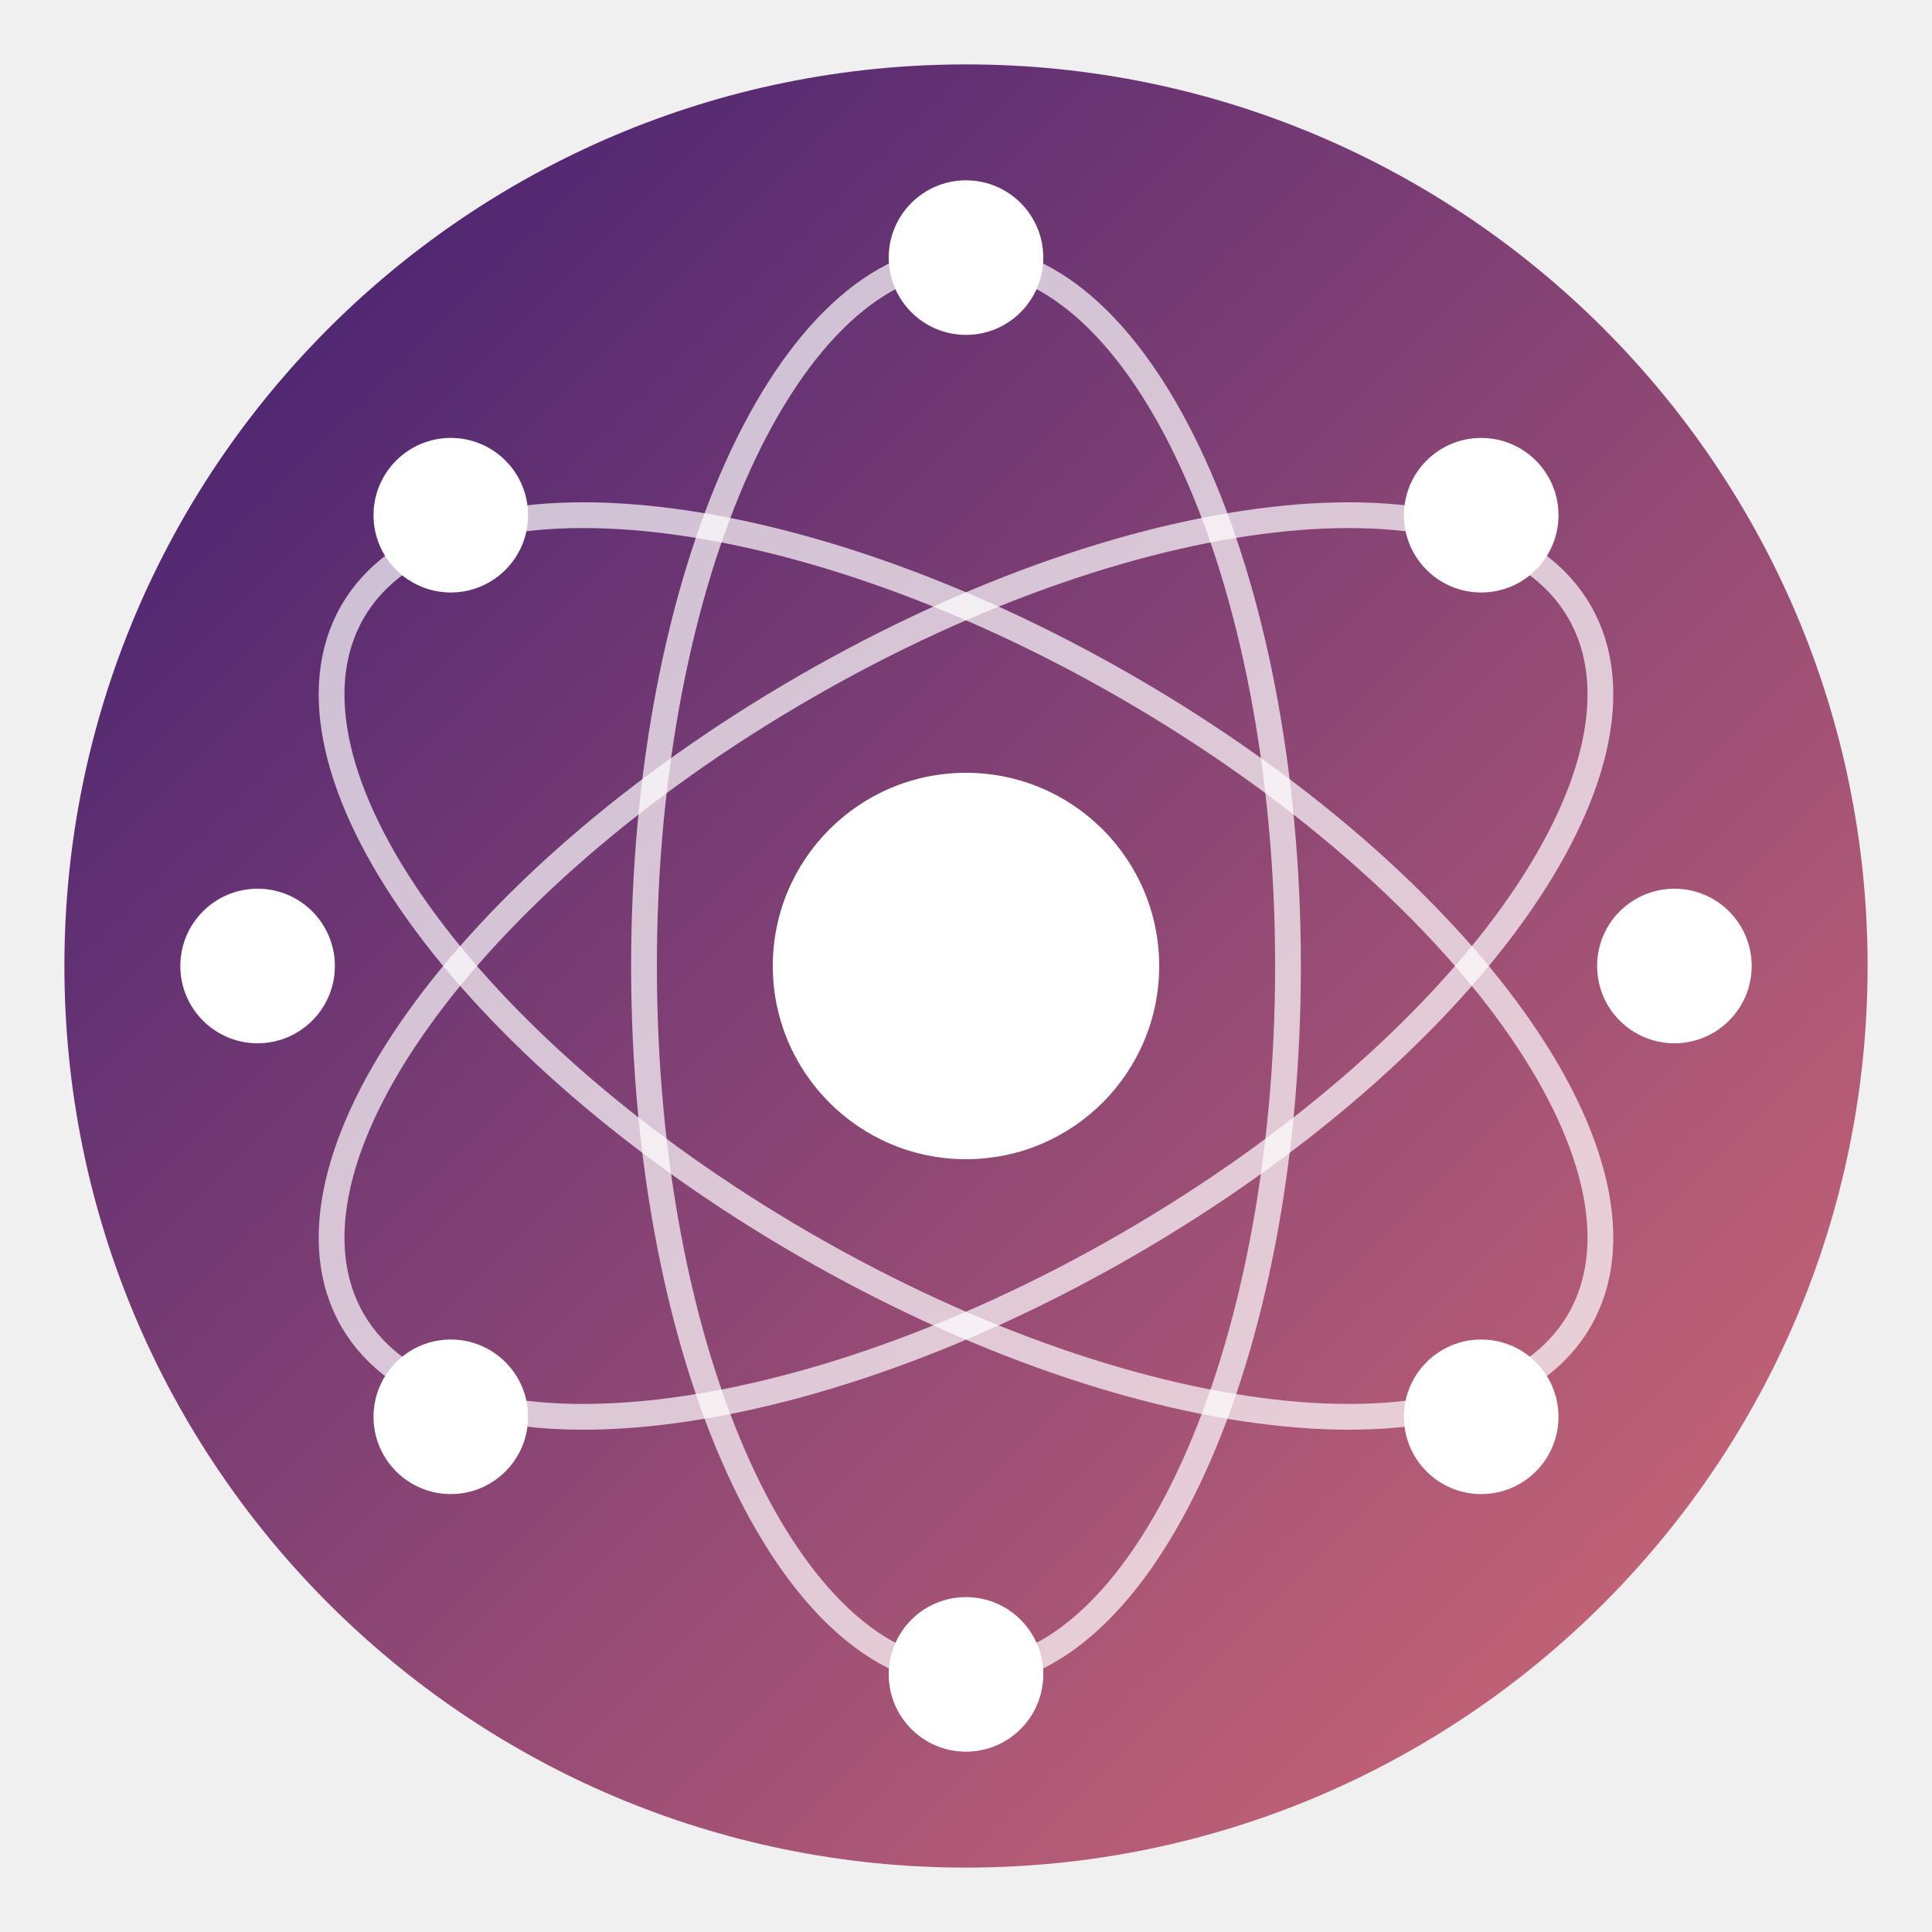
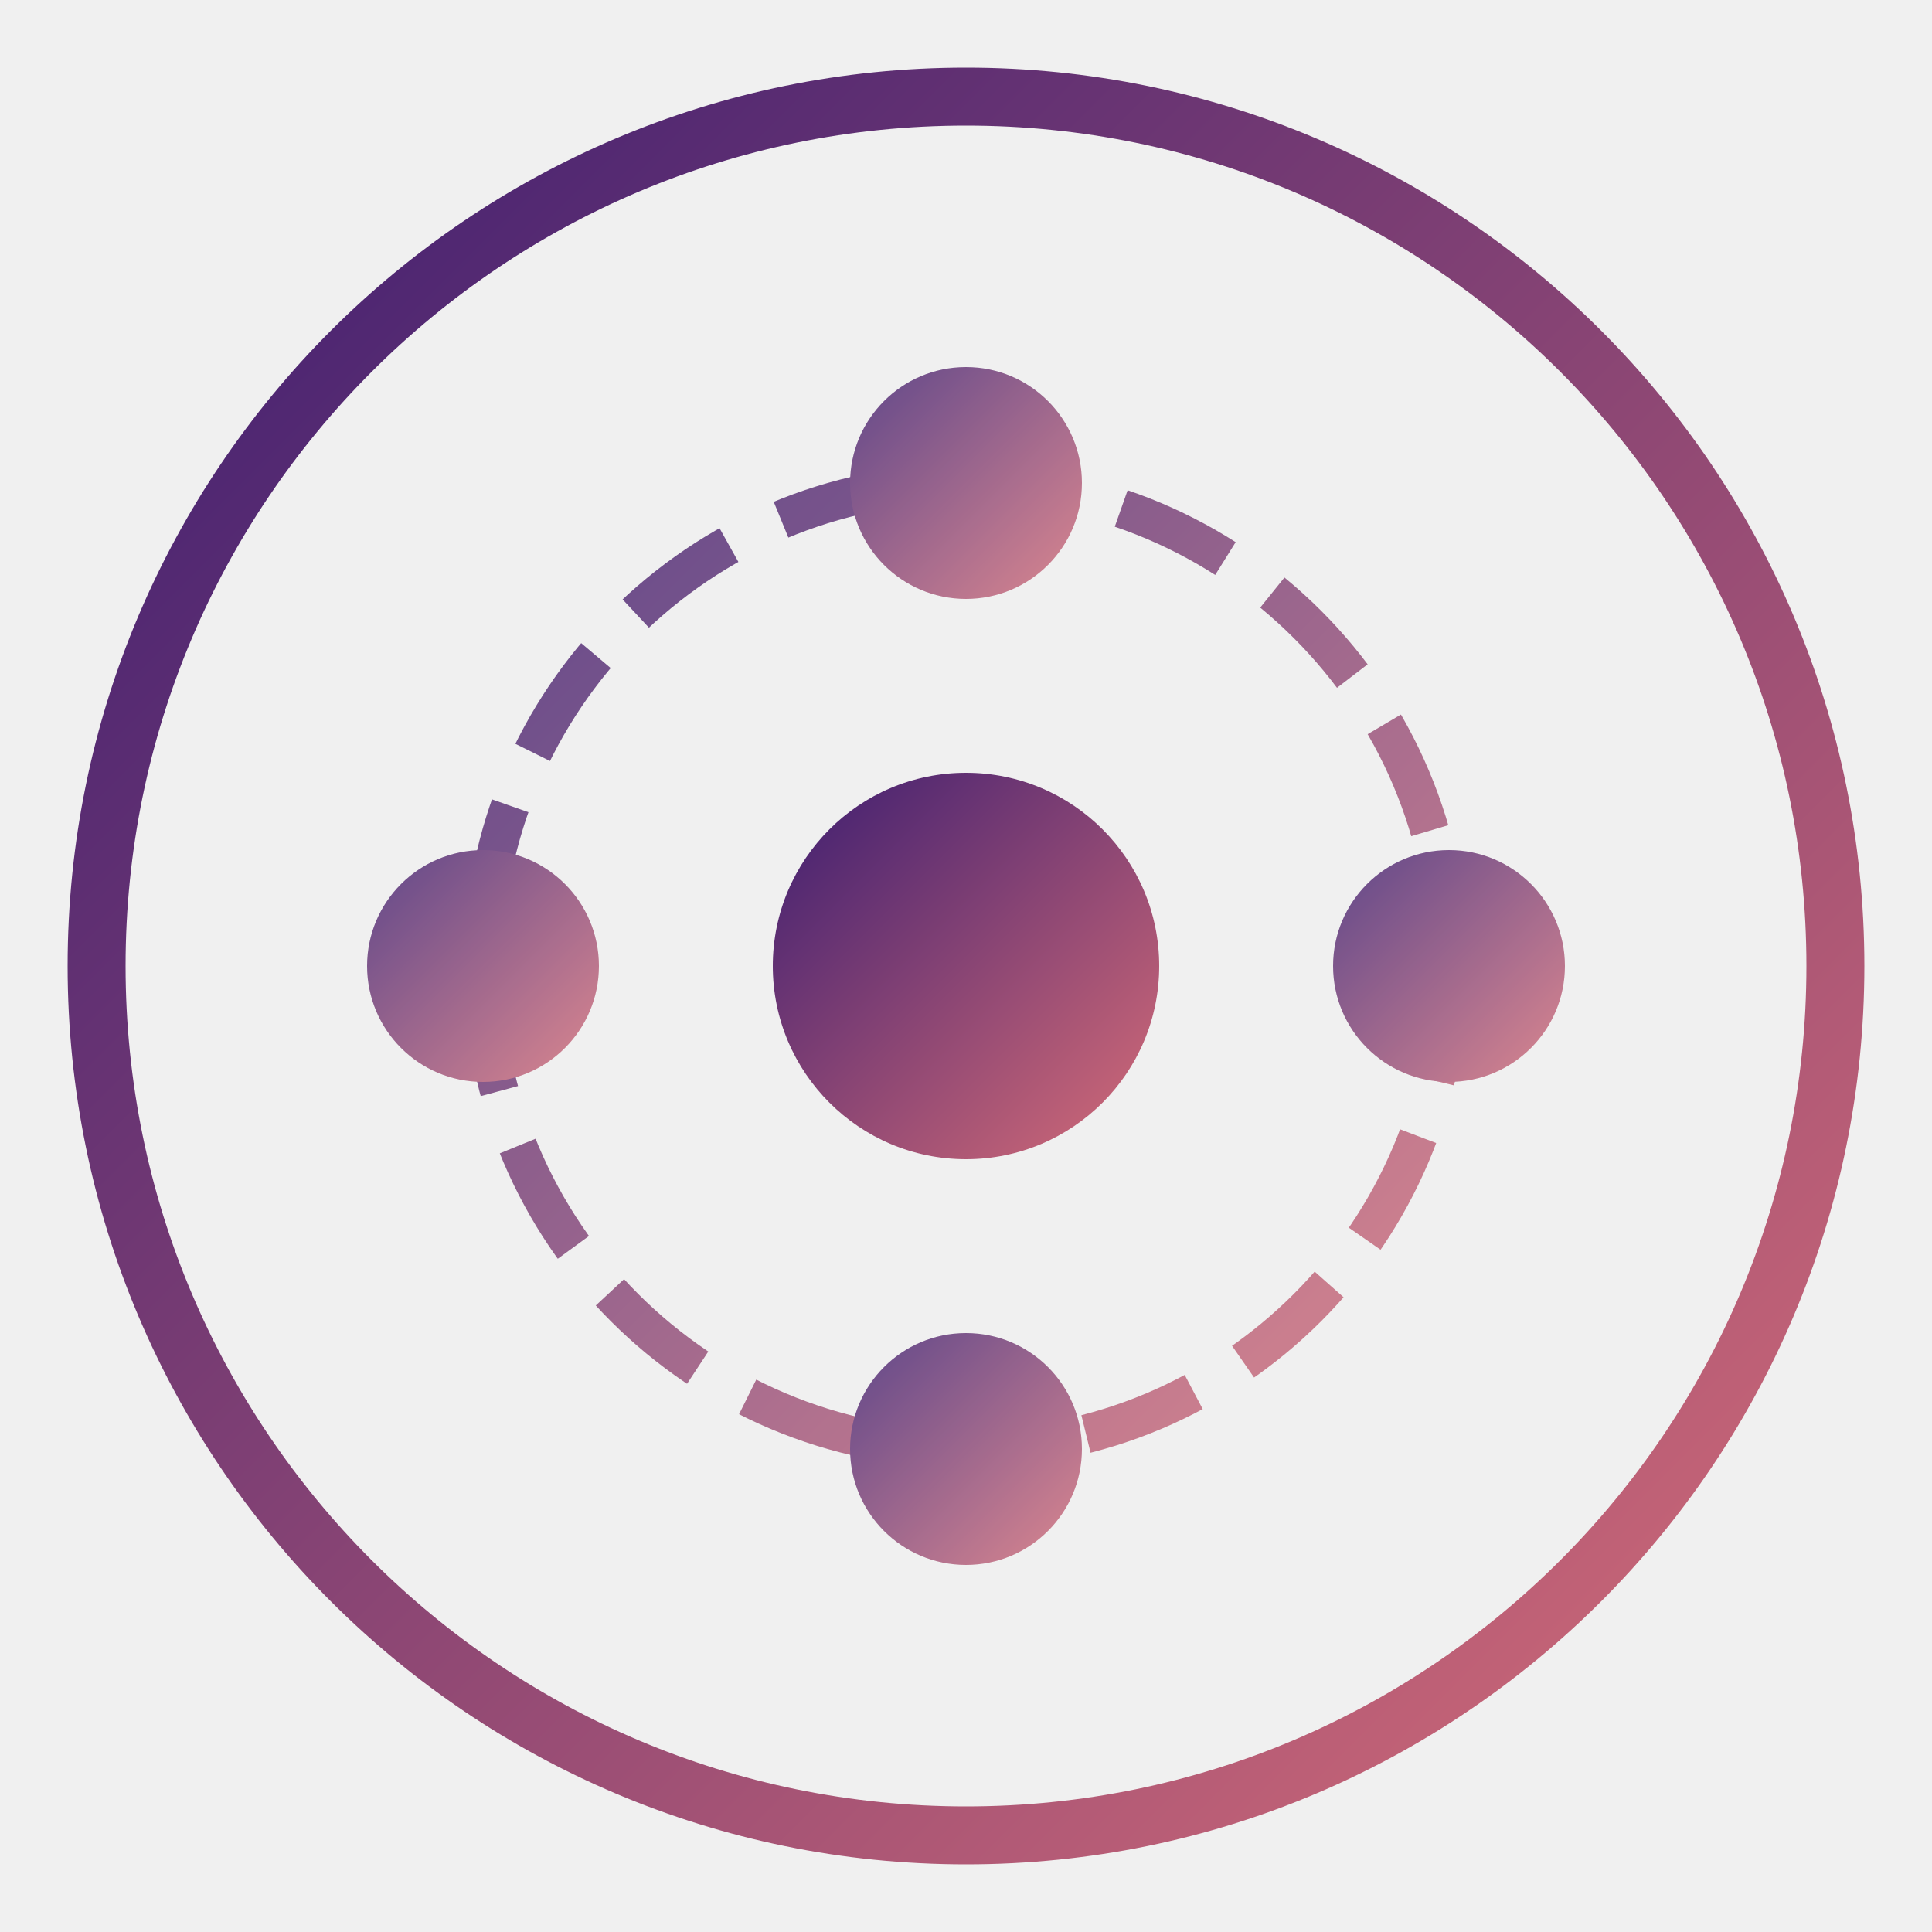
- <svg xmlns="http://www.w3.org/2000/svg" width="150" height="150" viewBox="0 0 150 150">
+ <svg xmlns="http://www.w3.org/2000/svg" width="100" height="100" viewBox="0 0 100 100" fill="none">
  <defs>
-     <linearGradient id="grad1" x1="0%" y1="0%" x2="100%" y2="100%">
-       <stop offset="0%" style="stop-color:#3A1C71;stop-opacity:1" />
-       <stop offset="100%" style="stop-color:#D76D77;stop-opacity:1" />
+     <linearGradient id="quantum-grad" x1="0%" y1="0%" x2="100%" y2="100%">
+       <stop offset="0%" stop-color="#3A1C71" />
+       <stop offset="100%" stop-color="#D76D77" />
    </linearGradient>
  </defs>
-   <circle cx="75" cy="75" r="70" fill="url(#grad1)" />
-   <ellipse cx="75" cy="75" rx="55" ry="25" stroke="white" stroke-width="2" fill="none" transform="rotate(30 75 75)" opacity="0.7" />
-   <ellipse cx="75" cy="75" rx="55" ry="25" stroke="white" stroke-width="2" fill="none" transform="rotate(90 75 75)" opacity="0.7" />
-   <ellipse cx="75" cy="75" rx="55" ry="25" stroke="white" stroke-width="2" fill="none" transform="rotate(150 75 75)" opacity="0.7" />
-   <circle cx="75" cy="20" r="6" fill="white" />
-   <circle cx="75" cy="130" r="6" fill="white" />
-   <circle cx="20" cy="75" r="6" fill="white" />
-   <circle cx="130" cy="75" r="6" fill="white" />
-   <circle cx="115" cy="40" r="6" fill="white" />
-   <circle cx="35" cy="110" r="6" fill="white" />
-   <circle cx="35" cy="40" r="6" fill="white" />
-   <circle cx="115" cy="110" r="6" fill="white" />
-   <circle cx="75" cy="75" r="15" fill="white" />
+   <circle cx="50" cy="50" r="45" stroke="url(#quantum-grad)" stroke-width="3" fill="none" />
+   <circle cx="50" cy="50" r="10" fill="url(#quantum-grad)" />
+   <g opacity="0.8">
+     <circle cx="50" cy="50" r="25" stroke="url(#quantum-grad)" stroke-width="2" stroke-dasharray="6 3" fill="none">
+       <animateTransform attributeName="transform" attributeType="XML" type="rotate" from="0 50 50" to="360 50 50" dur="30s" repeatCount="indefinite" />
+     </circle>
+     <circle cx="75" cy="50" r="6" fill="url(#quantum-grad)">
+       <animateTransform attributeName="transform" attributeType="XML" type="rotate" from="0 50 50" to="360 50 50" dur="10s" repeatCount="indefinite" />
+     </circle>
+     <circle cx="25" cy="50" r="6" fill="url(#quantum-grad)">
+       <animateTransform attributeName="transform" attributeType="XML" type="rotate" from="180 50 50" to="540 50 50" dur="10s" repeatCount="indefinite" />
+     </circle>
+     <circle cx="50" cy="75" r="6" fill="url(#quantum-grad)">
+       <animateTransform attributeName="transform" attributeType="XML" type="rotate" from="90 50 50" to="450 50 50" dur="10s" repeatCount="indefinite" />
+     </circle>
+     <circle cx="50" cy="25" r="6" fill="url(#quantum-grad)">
+       <animateTransform attributeName="transform" attributeType="XML" type="rotate" from="270 50 50" to="630 50 50" dur="10s" repeatCount="indefinite" />
+     </circle>
+   </g>
</svg>
